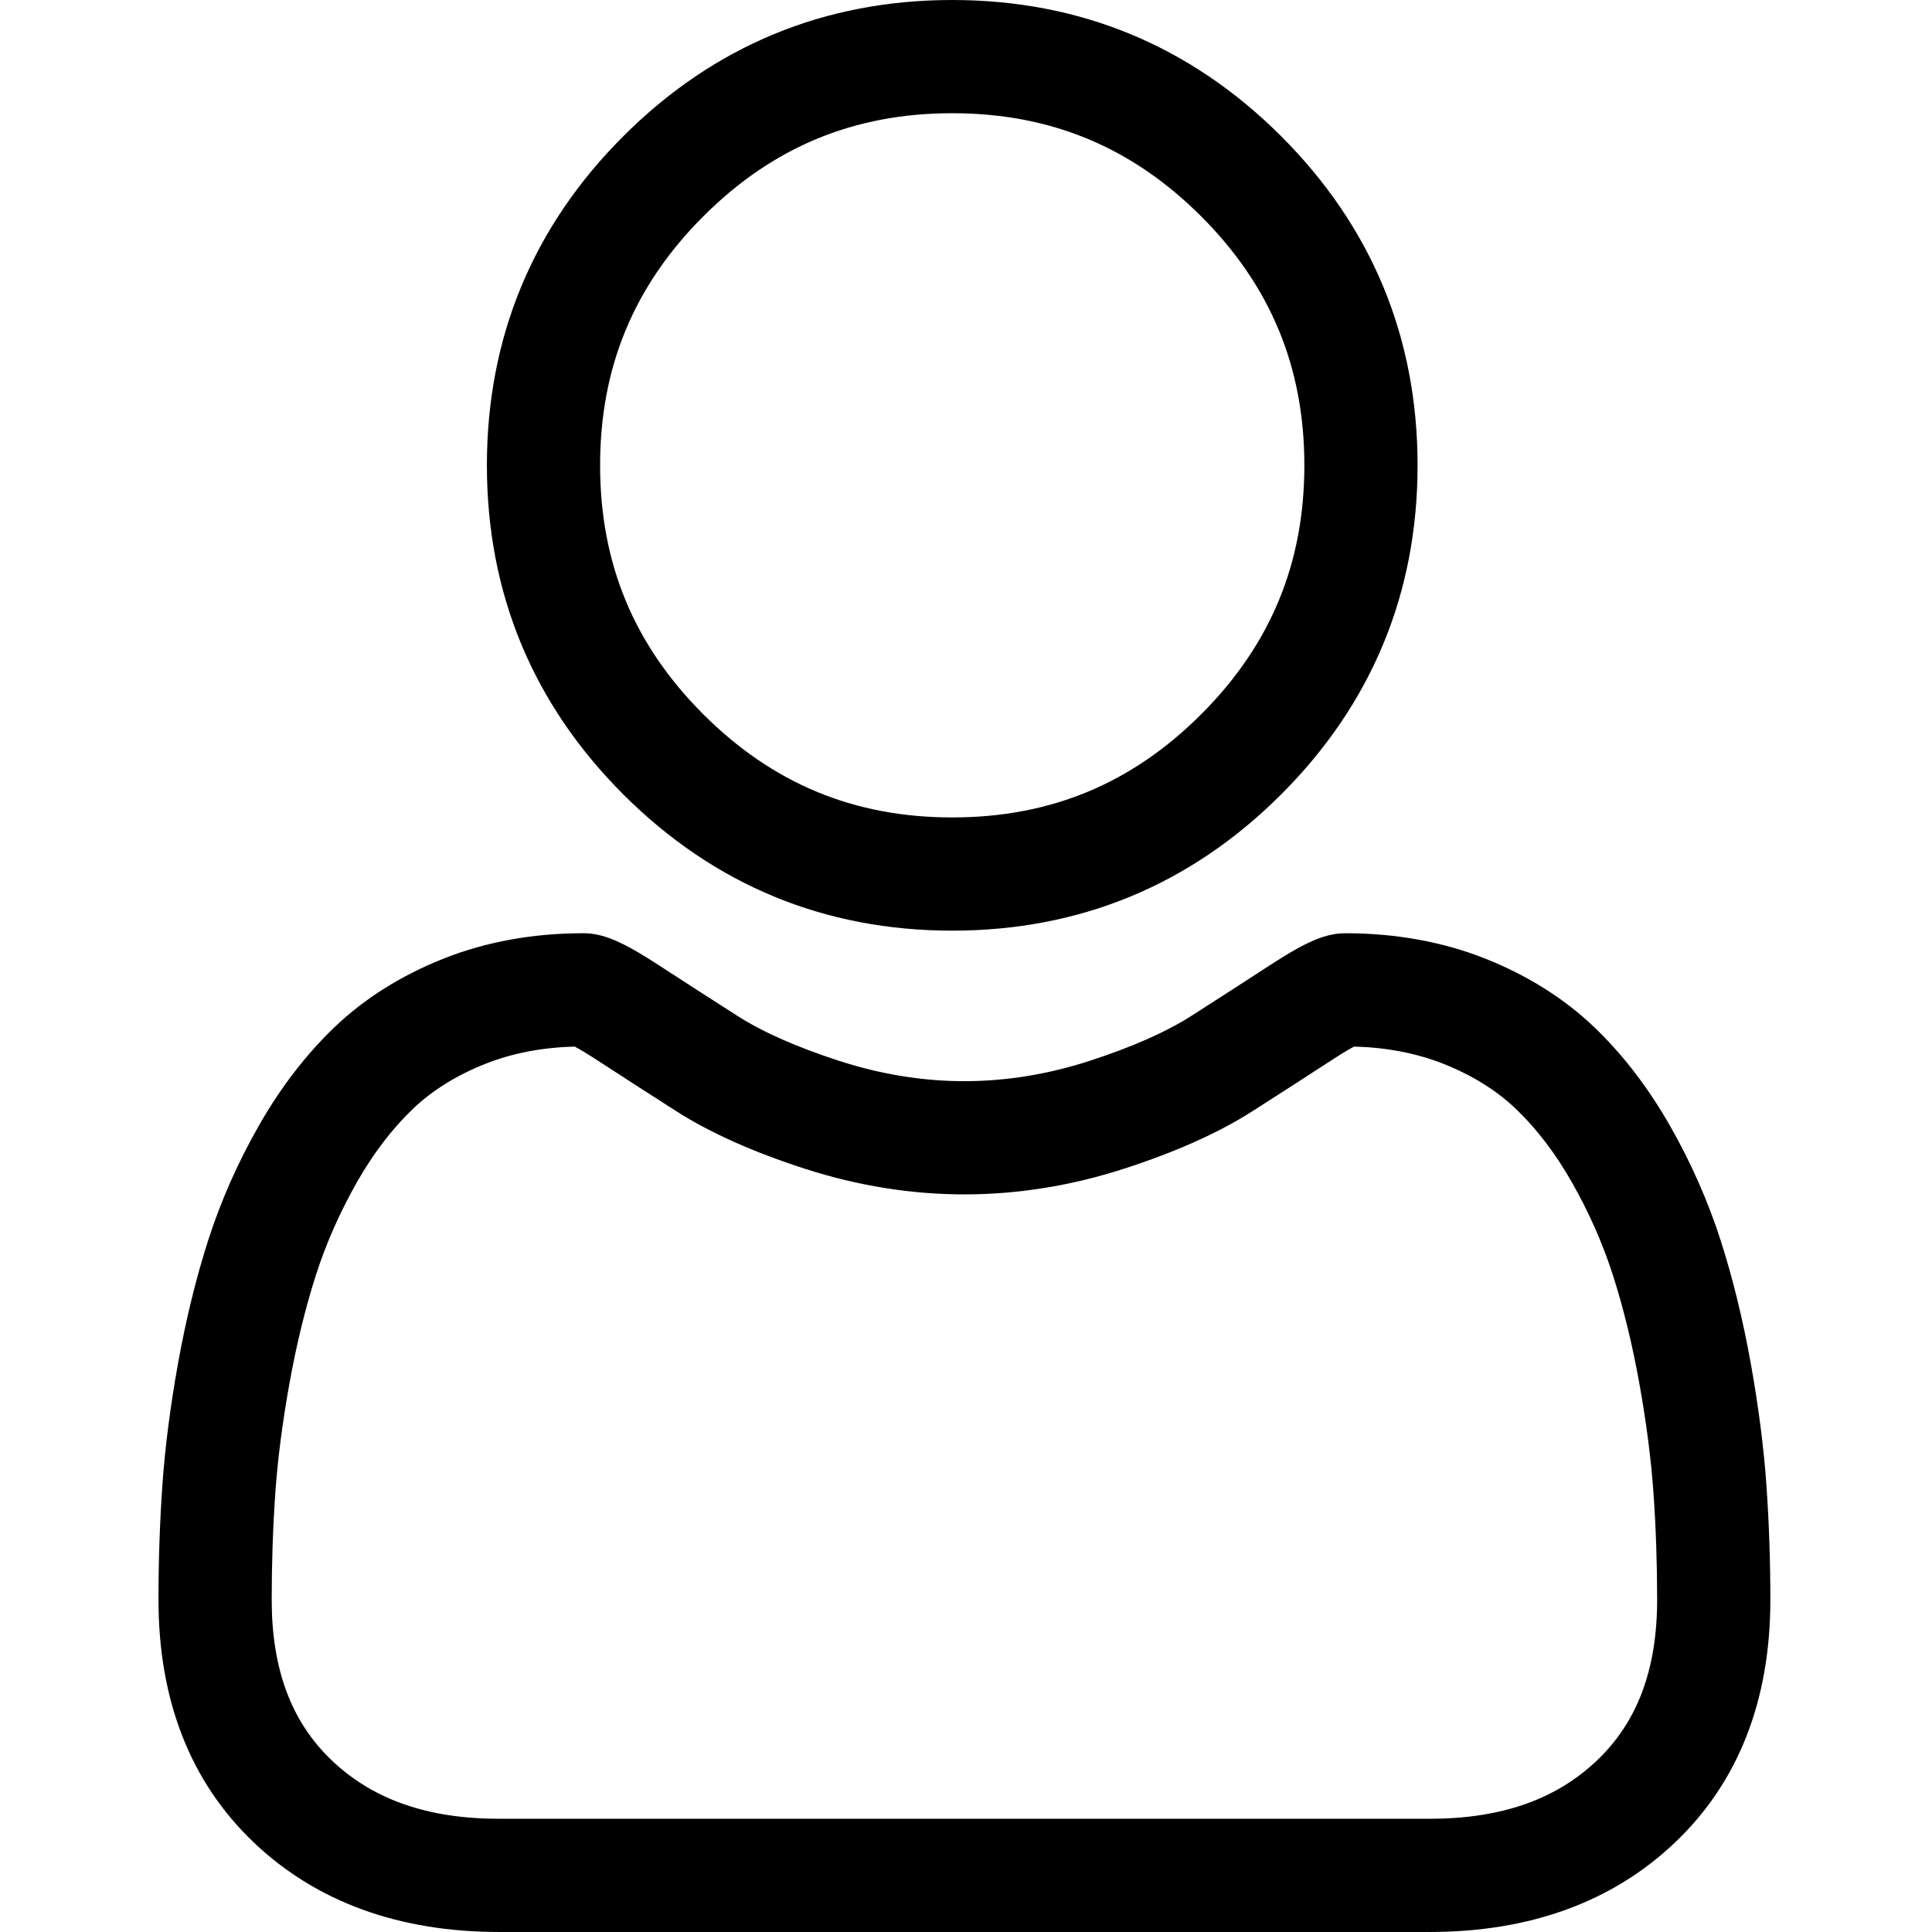
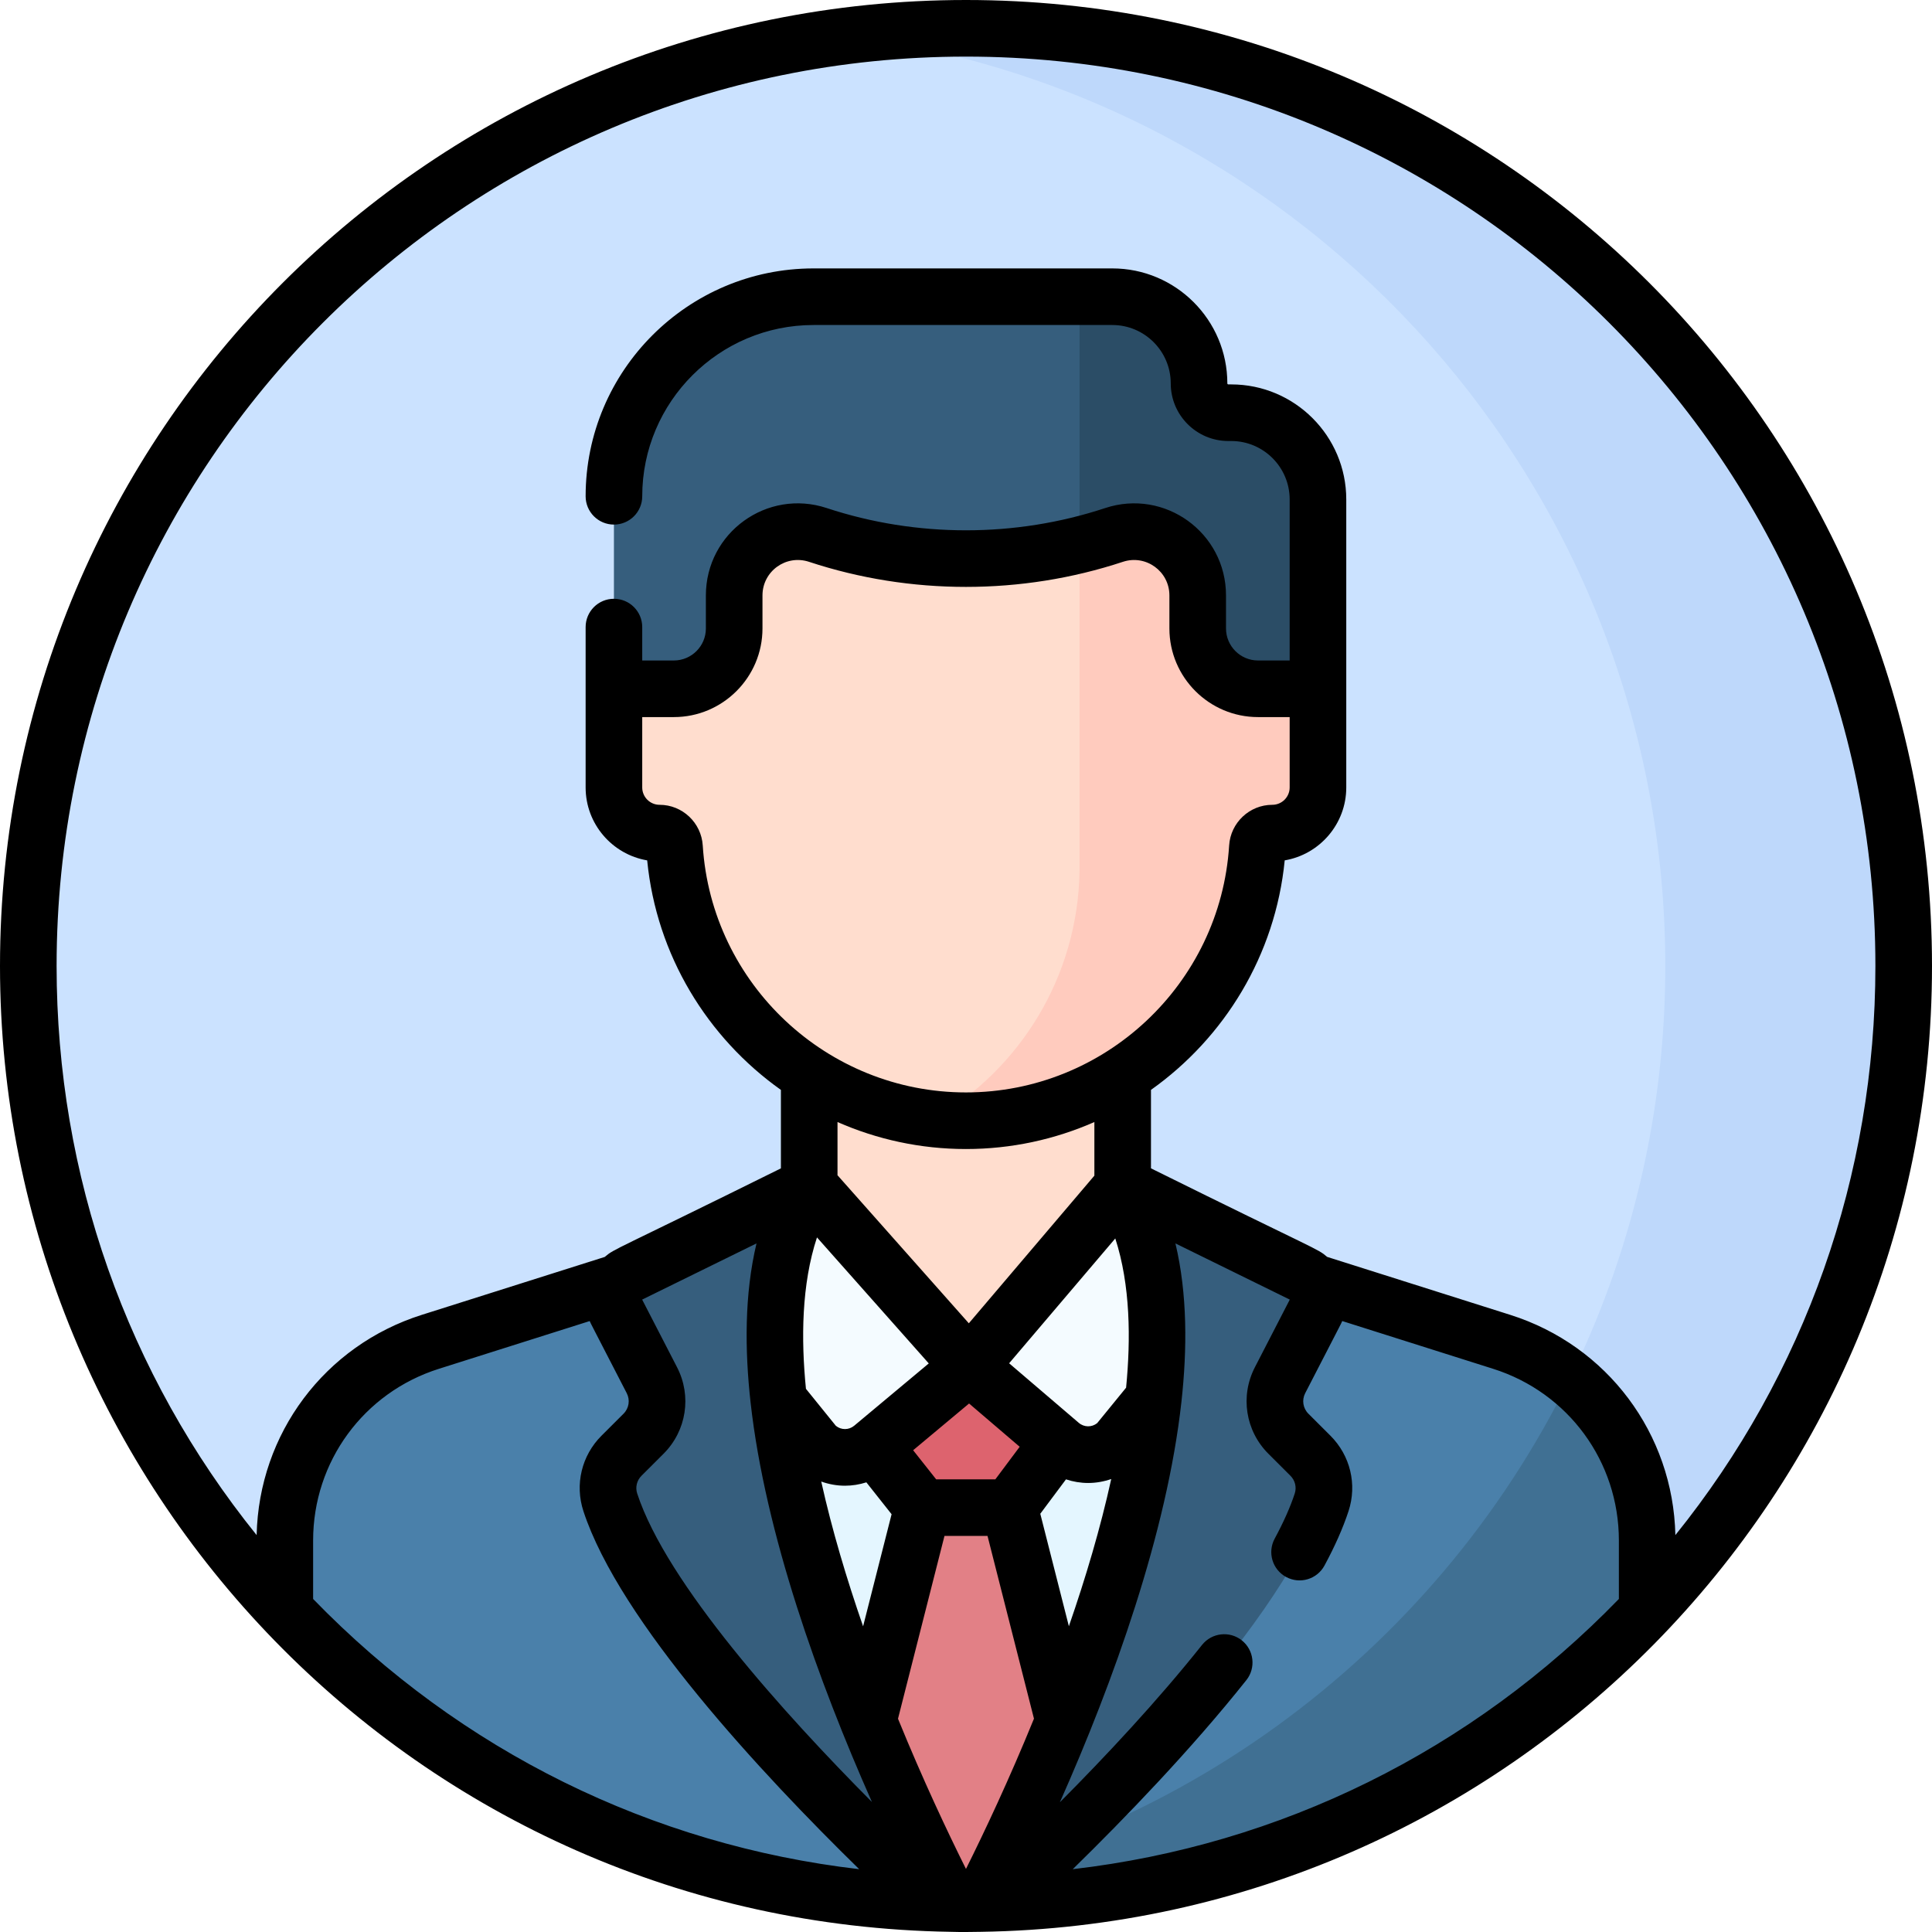
- <svg xmlns="http://www.w3.org/2000/svg" viewBox="-42 0 512 512.001">
-   <path d="m210.352 246.633c33.883 0 63.219-12.152 87.195-36.129 23.969-23.973 36.125-53.305 36.125-87.191 0-33.875-12.152-63.211-36.129-87.191-23.977-23.969-53.312-36.121-87.191-36.121-33.887 0-63.219 12.152-87.191 36.125s-36.129 53.309-36.129 87.188c0 33.887 12.156 63.223 36.129 87.195 23.98 23.969 53.316 36.125 87.191 36.125zm-65.973-189.293c18.395-18.395 39.973-27.336 65.973-27.336 25.996 0 47.578 8.941 65.977 27.336 18.395 18.398 27.34 39.98 27.34 65.973 0 26-8.945 47.578-27.34 65.977-18.398 18.398-39.98 27.34-65.977 27.34-25.992 0-47.57-8.945-65.973-27.34-18.398-18.395-27.344-39.977-27.344-65.977 0-25.992 8.945-47.574 27.344-65.973zm0 0" />
-   <path d="m426.129 393.703c-.691-9.977-2.09-20.859-4.148-32.352-2.078-11.578-4.754-22.523-7.957-32.527-3.312-10.34-7.809-20.551-13.375-30.336-5.77-10.156-12.551-19-20.16-26.277-7.957-7.613-17.699-13.734-28.965-18.199-11.227-4.441-23.668-6.691-36.977-6.691-5.227 0-10.281 2.145-20.043 8.5-6.008 3.918-13.035 8.449-20.879 13.461-6.707 4.273-15.793 8.277-27.016 11.902-10.949 3.543-22.066 5.34-33.043 5.34-10.969 0-22.086-1.797-33.043-5.34-11.211-3.621-20.301-7.625-26.996-11.898-7.77-4.965-14.801-9.496-20.898-13.469-9.754-6.355-14.809-8.5-20.035-8.5-13.312 0-25.75 2.254-36.973 6.699-11.258 4.457-21.004 10.578-28.969 18.199-7.609 7.281-14.391 16.121-20.156 26.273-5.559 9.785-10.059 19.992-13.371 30.34-3.199 10.004-5.875 20.945-7.953 32.523-2.062 11.477-3.457 22.363-4.148 32.363-.68 9.777-1.023 19.953-1.023 30.234 0 26.727 8.496 48.363 25.25 64.32 16.547 15.746 38.438 23.73 65.066 23.73h246.531c26.621 0 48.512-7.984 65.062-23.73 16.758-15.945 25.254-37.59 25.254-64.324-.004-10.316-.352-20.492-1.035-30.242zm-44.906 72.828c-10.934 10.406-25.449 15.465-44.379 15.465h-246.527c-18.934 0-33.449-5.059-44.379-15.461-10.723-10.207-15.934-24.141-15.934-42.586 0-9.594.316-19.066.949-28.16.617-8.922 1.879-18.723 3.75-29.137 1.848-10.285 4.199-19.938 6.996-28.676 2.684-8.379 6.344-16.676 10.883-24.668 4.332-7.617 9.316-14.152 14.816-19.418 5.145-4.926 11.629-8.957 19.27-11.98 7.066-2.797 15.008-4.328 23.629-4.559 1.051.559 2.922 1.625 5.953 3.602 6.168 4.02 13.277 8.605 21.137 13.625 8.859 5.648 20.273 10.75 33.91 15.152 13.941 4.508 28.16 6.797 42.273 6.797 14.113 0 28.336-2.289 42.27-6.793 13.648-4.41 25.059-9.508 33.93-15.164 8.043-5.141 14.953-9.594 21.121-13.617 3.031-1.973 4.902-3.043 5.953-3.602 8.625.23 16.566 1.762 23.637 4.559 7.637 3.023 14.121 7.059 19.266 11.98 5.5 5.262 10.484 11.797 14.816 19.422 4.543 7.988 8.207 16.289 10.887 24.66 2.801 8.75 5.156 18.398 7 28.676 1.867 10.434 3.133 20.238 3.75 29.145v.008c.637 9.059.957 18.527.961 28.148-.004 18.449-5.215 32.379-15.938 42.582zm0 0" />
+ <svg xmlns="http://www.w3.org/2000/svg" id="Capa_1" enable-background="new 0 0 512 512" height="512" viewBox="0 0 512 512" width="512">
+   <g>
+     <g>
+       <circle cx="256" cy="256" fill="#cbe2ff" r="248.5" />
+       <path d="m256 7.5c-10.701 0-21.245.677-31.59 1.99 122.327 15.519 216.911 119.969 216.911 246.51s-94.583 230.991-216.91 246.51c10.345 1.312 20.888 1.99 31.59 1.99 137.243 0 248.5-111.257 248.5-248.5s-111.258-248.5-248.501-248.5z" fill="#bed8fb" />
+       <g>
+         <g>
+           <g>
+             <path d="m317.757 101.611c0-12.692-10.289-22.98-22.98-22.98h-79.192c-29.21 0-52.889 23.679-52.889 52.889v58.721h186.578v-57.887c0-12.692-10.289-22.98-22.98-22.98h-.774c-4.288-.001-7.763-3.476-7.763-7.763z" fill="#365e7d" />
+             <path d="m326.293 109.373h-.774c-4.286 0-7.761-3.475-7.761-7.761 0-12.692-10.289-22.98-22.98-22.98h-8.683v111.61h63.179v-57.887c-.001-12.694-10.289-22.982-22.981-22.982z" fill="#2b4d66" />
+             <path d="m436.52 408.243c0-24.074-15.598-45.374-38.549-52.64l-67.844-21.48-74.111-2.605-74.142 2.605-67.844 21.48c-22.951 7.267-38.549 28.566-38.549 52.64v18.534c45.201 47.763 109.154 77.598 180.077 77.722 10.118-.016 20.101-.602 29.921-1.73 59.243-7.002 112.101-34.844 151.042-75.992v-18.534z" fill="#4a80aa" />
+             <path d="m436.52 426.778v-18.534c0-17.022-7.805-32.65-20.487-42.918-36.023 73.41-107.187 126.451-191.564 137.177 10.185 1.29 20.557 1.979 31.088 1.997 10.118-.016 20.101-.602 29.921-1.73 59.242-7.002 112.101-34.844 151.042-75.992z" fill="#407093" />
+             <g>
+               <path d="m304.648 333.228-48.633-18.928-48.679 18.929c-11.664 55.313 31.592 145.35 44.889 171.221 1.11.017 2.217.047 3.331.049 1.408-.002 2.808-.042 4.211-.066 13.308-25.893 56.543-115.904 44.881-171.205z" fill="#e4f6ff" />
+             </g>
+             <path d="m244.465 399.54-19.67 77.365 24.735 27.537c4.353.091 8.673.077 13.031-.044l24.694-27.282-19.718-77.575h-23.072z" fill="#e28086" />
+             <path d="m249.498 504.407c2.014.053 4.032.089 6.058.092 2.345-.004 4.68-.045 7.01-.11l12.528-13.842c-9.861 3.459-20.006 6.315-30.391 8.521z" fill="#dd636e" />
+             <g>
+               <g>
+                 <g>
+                   <g>
+                     <g>
+                       <g>
+                         <g>
+                           <g>
+                             <path d="m297.521 326.068v-43.746h-83.073v43.746c0 22.94 41.537 47.998 41.537 47.998s41.536-25.058 41.536-47.998z" fill="#ffddce" />
+                           </g>
+                         </g>
+                       </g>
+                     </g>
+                   </g>
+                 </g>
+               </g>
+               <path d="m349.273 182.535h-15.879c-8.831 0-15.991-7.159-15.991-15.991v-8.751c0-11.504-11.255-19.638-22.178-16.028-25.474 8.419-52.98 8.421-78.455.006l-.03-.01c-10.922-3.608-22.175 4.526-22.175 16.028v8.755c0 8.831-7.159 15.991-15.991 15.991h-15.879v26.149c0 6.682 5.417 12.098 12.098 12.098 2.108 0 3.824 1.652 3.956 3.755 2.551 40.447 36.144 72.467 77.234 72.467 41.09 0 74.683-32.02 77.234-72.467.133-2.104 1.848-3.755 3.956-3.755 6.682 0 12.098-5.417 12.098-12.098v-26.149z" fill="#ffddce" />
+               <path d="m333.394 182.535c-8.831 0-15.991-7.159-15.991-15.991v-8.751c0-11.504-11.255-19.638-22.178-16.028-3.017.997-6.064 1.867-9.132 2.628v86.365c-.425 28.099-15.822 52.556-38.561 65.773 2.777.302 5.594.472 8.451.472 41.09 0 74.683-32.02 77.234-72.467.133-2.104 1.848-3.755 3.956-3.755 6.682 0 12.098-5.417 12.098-12.098v-26.149h-15.877z" fill="#ffcbbe" />
+             </g>
+             <g fill="#f4fbff">
+               <path d="m214.448 314.3-32.575 26.469 34.161 42.238c4.155 4.046 10.697 4.295 15.148.577l25.69-21.459z" />
+               <path d="m297.536 314.3-40.665 47.824 24.146 20.645c4.424 3.782 10.995 3.592 15.192-.44l33.917-41.56z" />
+             </g>
+           </g>
+           <path d="m214.448 314.3-47.813 23.49c-3.64 1.788-5.102 6.216-3.243 9.82l9.367 18.162c2.427 4.706 1.532 10.441-2.216 14.182-1.928 1.925-4.018 4.01-5.828 5.818-3.241 3.235-4.405 8.014-2.977 12.364 11.309 34.476 65.741 87.197 86.34 106.271 1.385.036 2.773.062 4.164.077-14.937-29.055-67.873-139.446-37.794-190.184z" fill="#365e7d" />
+           <path d="m341.441 379.954c-3.748-3.741-4.643-9.476-2.216-14.182l9.367-18.162c1.859-3.604.397-8.032-3.243-9.82l-47.813-23.49c30.07 50.725-22.828 161.068-37.782 190.16 1.405-.024 2.808-.059 4.208-.106 20.642-19.118 74.985-71.774 86.284-106.219 1.427-4.35.263-9.13-2.977-12.364-1.811-1.807-3.9-3.892-5.828-5.817z" fill="#365e7d" />
+           <path d="m256.872 362.124-25.297 21.127 12.889 16.289h23.071l12.89-17.251z" fill="#dd636e" />
+         </g>
+       </g>
+     </g>
+     <path d="m512 256c0-141.484-114.497-256-256-256-141.483 0-256 114.496-256 256 0 137.856 110.237 253.735 251.891 255.95 2.406.108 7.632.007 7.733.006.042.001.22-.002.267-.003 139.746-2.07 252.109-115.949 252.109-255.953zm-256-241c133.193 0 241 107.788 241 241 0 55.528-18.667 108.18-53.009 150.819-.597-26.873-18.022-50.218-43.757-58.367l-48.521-15.362c-2.746-2.35-2.023-1.338-46.692-23.47v-20.787c19.475-13.828 32.961-35.657 35.441-60.827 9.247-1.568 16.312-9.636 16.312-19.322 0-14.366 0-61.595 0-76.331 0-16.807-13.673-30.48-30.48-30.48h-.774c-.144 0-.261-.117-.261-.261 0-16.807-13.673-30.48-30.48-30.48h-79.192c-33.299 0-60.389 27.09-60.389 60.389 0 4.142 3.358 7.5 7.5 7.5s7.5-3.358 7.5-7.5c0-25.028 20.361-45.389 45.389-45.389h79.192c8.536 0 15.48 6.944 15.48 15.48 0 8.415 6.846 15.261 15.261 15.261h.774c8.536 0 15.48 6.944 15.48 15.48v42.682h-8.379c-4.682 0-8.491-3.809-8.491-8.49v-8.751c0-16.634-16.239-28.369-32.031-23.149-23.778 7.859-49.97 7.861-73.779-.004-15.795-5.216-32.028 6.519-32.028 23.15v8.754c0 4.682-3.809 8.491-8.49 8.491h-8.379v-8.853c0-4.142-3.358-7.5-7.5-7.5s-7.5 3.358-7.5 7.5v42.502c0 9.687 7.064 17.754 16.312 19.323 2.479 25.171 15.966 46.999 35.44 60.827v20.795c-44.577 22.088-43.988 21.158-46.685 23.47l-48.497 15.354c-25.735 8.149-43.16 31.494-43.757 58.367-34.343-42.641-53.01-95.293-53.01-150.821 0-133.194 107.788-241 241-241zm-85.986 376.08 5.829-5.818c6.084-6.073 7.523-15.288 3.582-22.927l-9.247-17.929 30.306-14.889c-3.225 13.489-3.12 28.313-1.567 42.207.001.011.003.022.004.032 3.879 34.642 18.02 73.936 32.152 105.794-23.273-23.42-54.375-57.87-62.208-81.751-.545-1.66-.104-3.468 1.149-4.719zm.182-201.045h8.379c12.953 0 23.49-10.538 23.49-23.491v-8.754c0-6.371 6.206-10.925 12.353-8.897 26.814 8.857 56.348 8.856 83.162-.006 6.075-2.007 12.324 2.505 12.324 8.907v8.751c0 12.953 10.538 23.49 23.491 23.49h8.379v18.649c0 2.536-2.063 4.598-4.599 4.598-6.034 0-11.06 4.736-11.441 10.783-2.314 36.695-32.951 65.439-69.749 65.439-36.797 0-67.435-28.744-69.749-65.439-.381-6.046-5.407-10.783-11.441-10.783-2.536 0-4.598-2.062-4.598-4.598v-18.649zm85.797 305.25c-4.867-9.762-11.439-23.669-18.013-39.806l12.316-48.44h11.407l12.308 48.424c-6.586 16.171-13.166 30.092-18.018 39.822zm-9.859-133.964c-4.245 3.546-12.953 10.82-19.761 16.506-1.421 1.187-3.456 1.18-4.862.025l-7.927-9.801c-1.311-13.147-1.181-27.681 2.925-40.126zm-22.208 32.409c1.912 0 3.823-.309 5.67-.895l6.686 8.45-7.553 29.707c-4.326-12.473-8.226-25.478-11.093-38.368 2.031.723 4.156 1.106 6.29 1.106zm39.851-1.69h-15.683l-6.103-7.713 14.825-12.384 13.41 11.466zm22.115-14.971-18.461-15.785 28.131-33.083c4.009 12.358 4.125 26.674 2.865 39.55l-7.664 9.392c-1.422 1.146-3.459 1.133-4.871-.074zm-29.907-72.565c12.069 0 23.588-2.557 34.036-7.152v14.208l-33.269 39.126-34.804-39.234v-14.101c10.448 4.596 21.967 7.153 34.037 7.153zm27.278 126.466-7.577-29.809 6.812-9.117c1.91.632 3.891.962 5.875.962 2.072 0 4.136-.364 6.116-1.048-2.862 13.032-6.785 26.203-11.226 39.012zm-200.283-7.228v-15.498c0-20.9 13.388-39.182 33.313-45.49l39.985-12.659c.4.934-.011.033 9.816 19.117.935 1.812.594 3.996-.848 5.435l-5.829 5.818c-5.283 5.273-7.125 12.941-4.805 20.01 9.573 29.181 47.233 69.591 73.08 94.878-54.878-6.382-105.53-31.228-144.712-71.611zm201.311 71.612c13.939-13.635 31.41-31.751 46.005-50.099 2.579-3.242 2.041-7.96-1.201-10.539-3.242-2.578-7.959-2.041-10.539 1.201-11.777 14.806-25.545 29.512-37.677 41.701 14.175-31.94 28.369-71.367 32.212-106.116.001-.013.003-.026.004-.038 1.523-13.801 1.613-28.499-1.595-41.946l30.306 14.889-9.247 17.929c-3.941 7.641-2.501 16.854 3.583 22.928l5.828 5.817c1.253 1.251 1.693 3.059 1.149 4.719-1.175 3.582-2.963 7.605-5.314 11.958-1.969 3.645-.61 8.195 3.034 10.163 3.645 1.969 8.195.61 10.163-3.034 2.775-5.136 4.918-9.986 6.37-14.413 2.319-7.069.478-14.736-4.805-20.01l-5.828-5.817c-1.442-1.44-1.783-3.625-.849-5.436 9.755-18.945 9.422-18.197 9.818-19.121l39.998 12.663c19.926 6.309 33.313 24.59 33.313 45.491v15.498c-39.094 40.293-89.713 65.219-144.728 71.612z" />
+   </g>
</svg>
